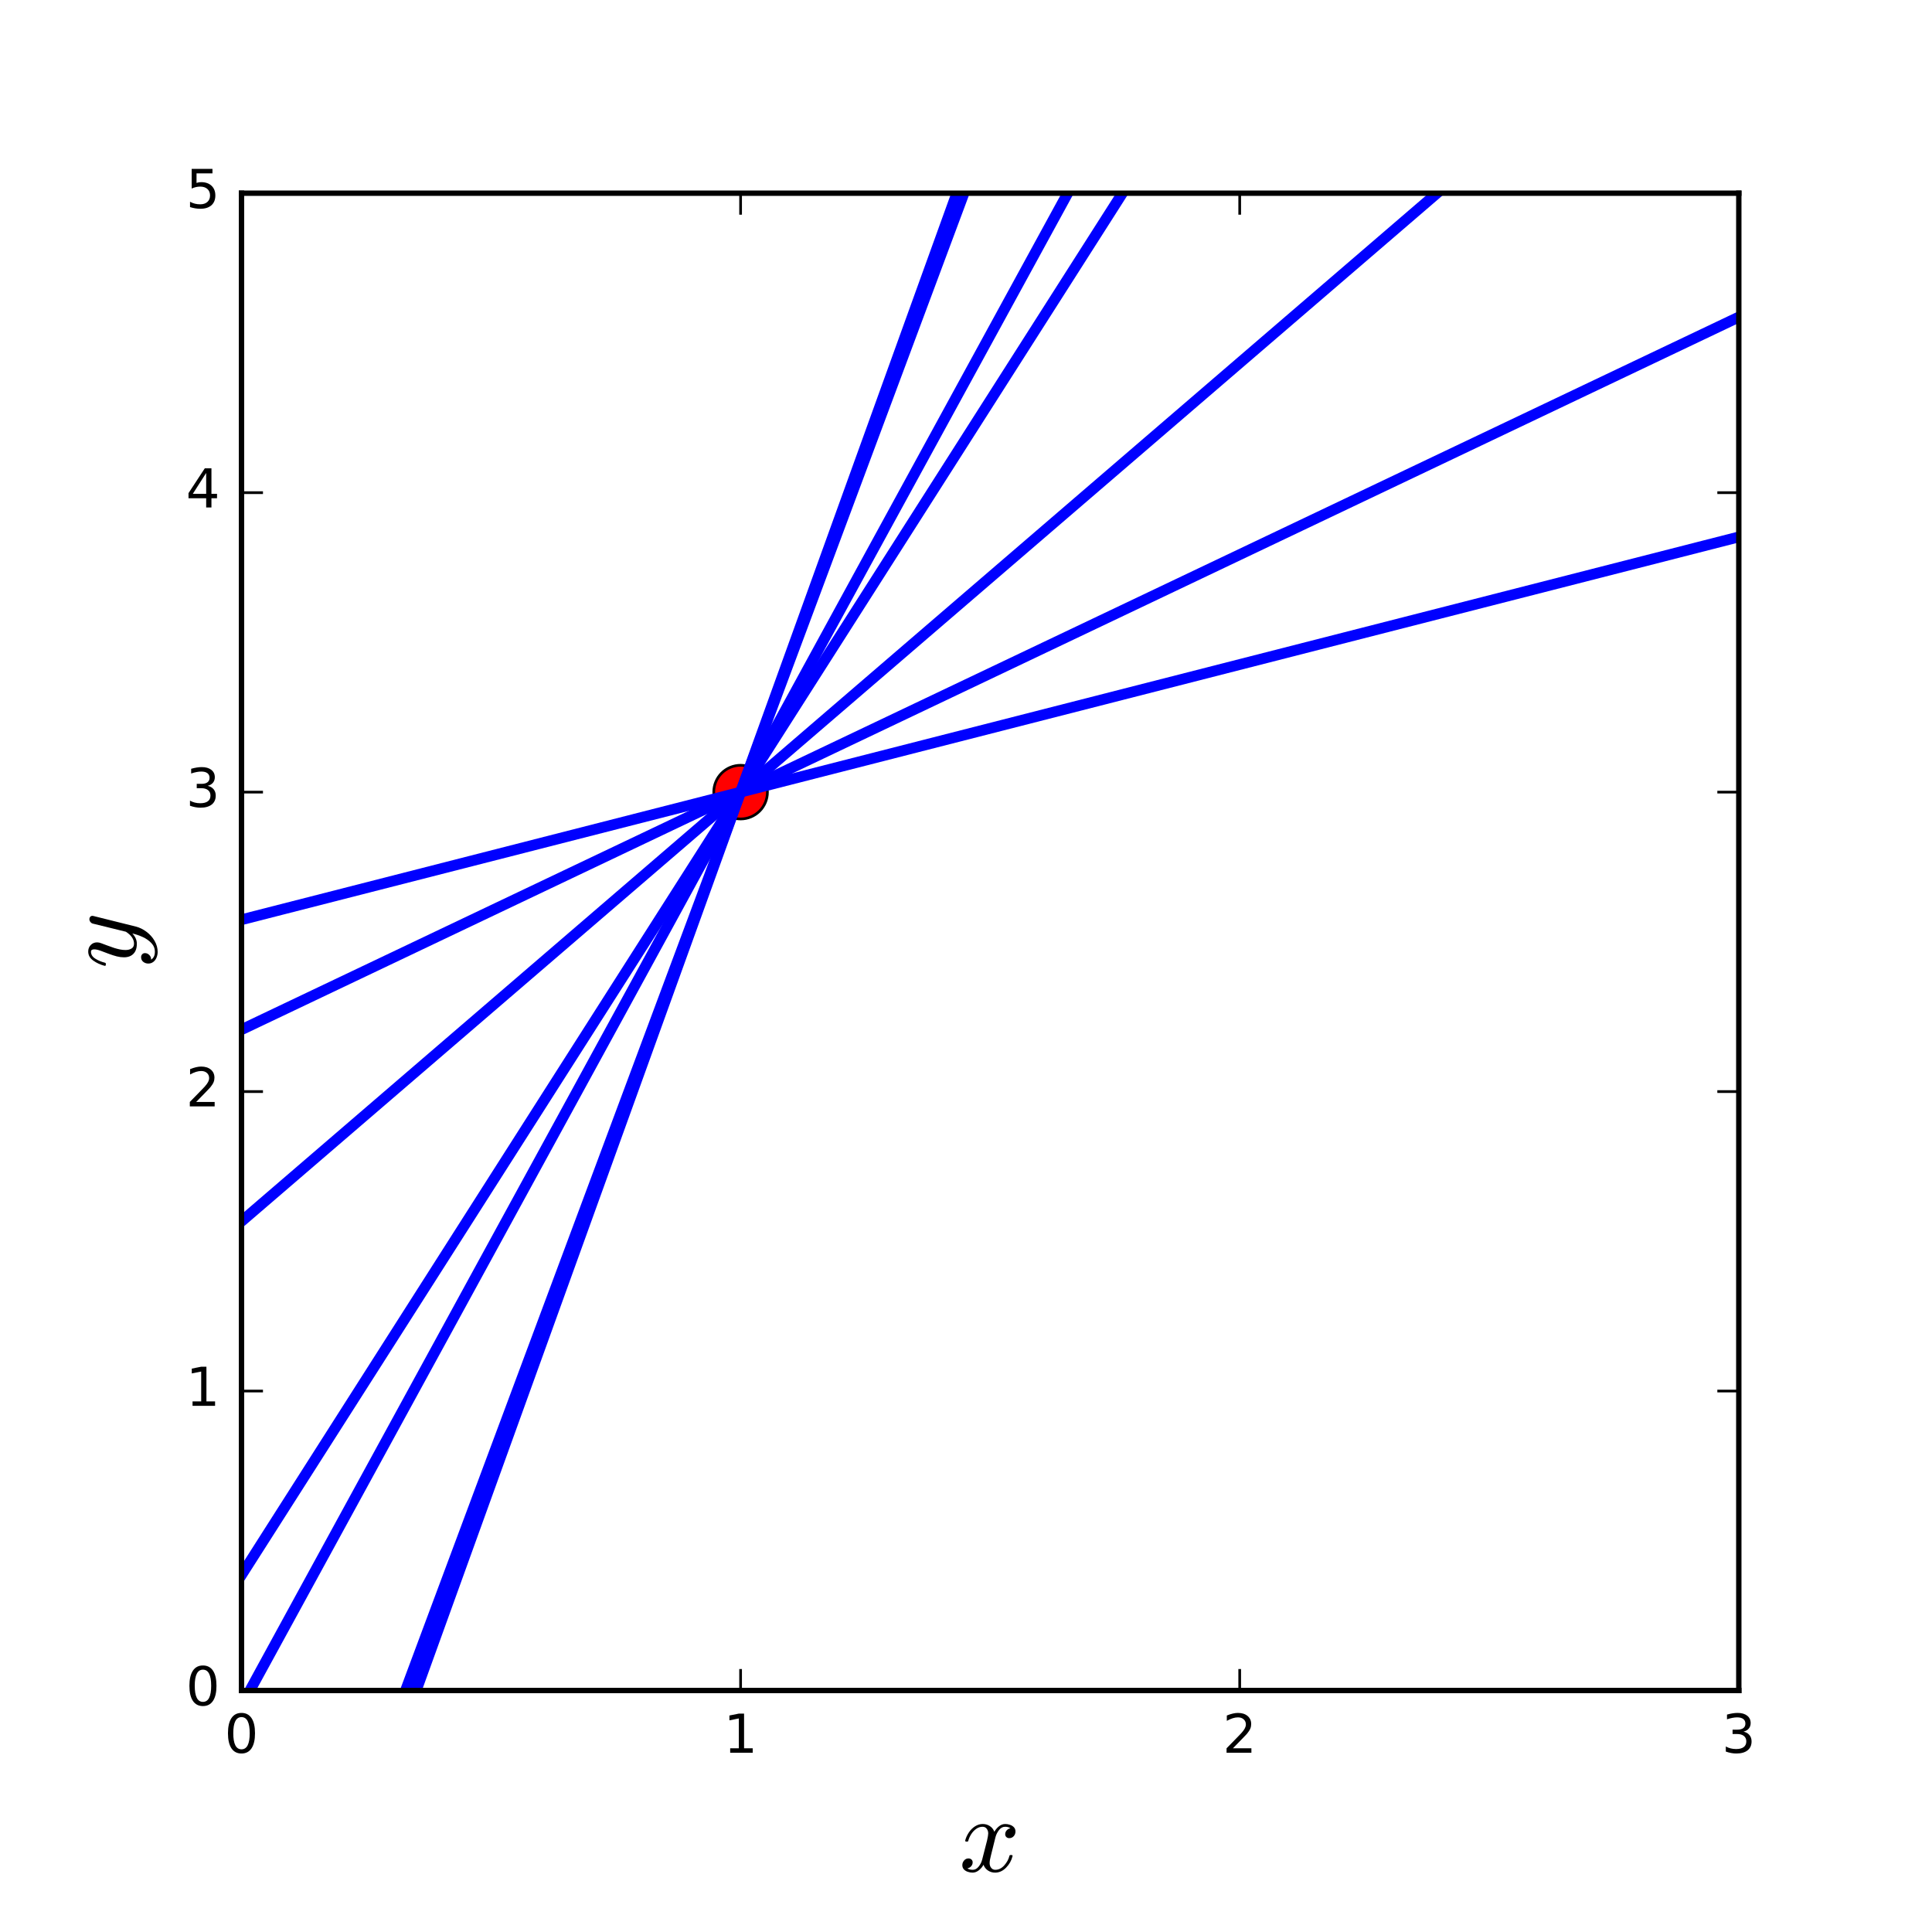
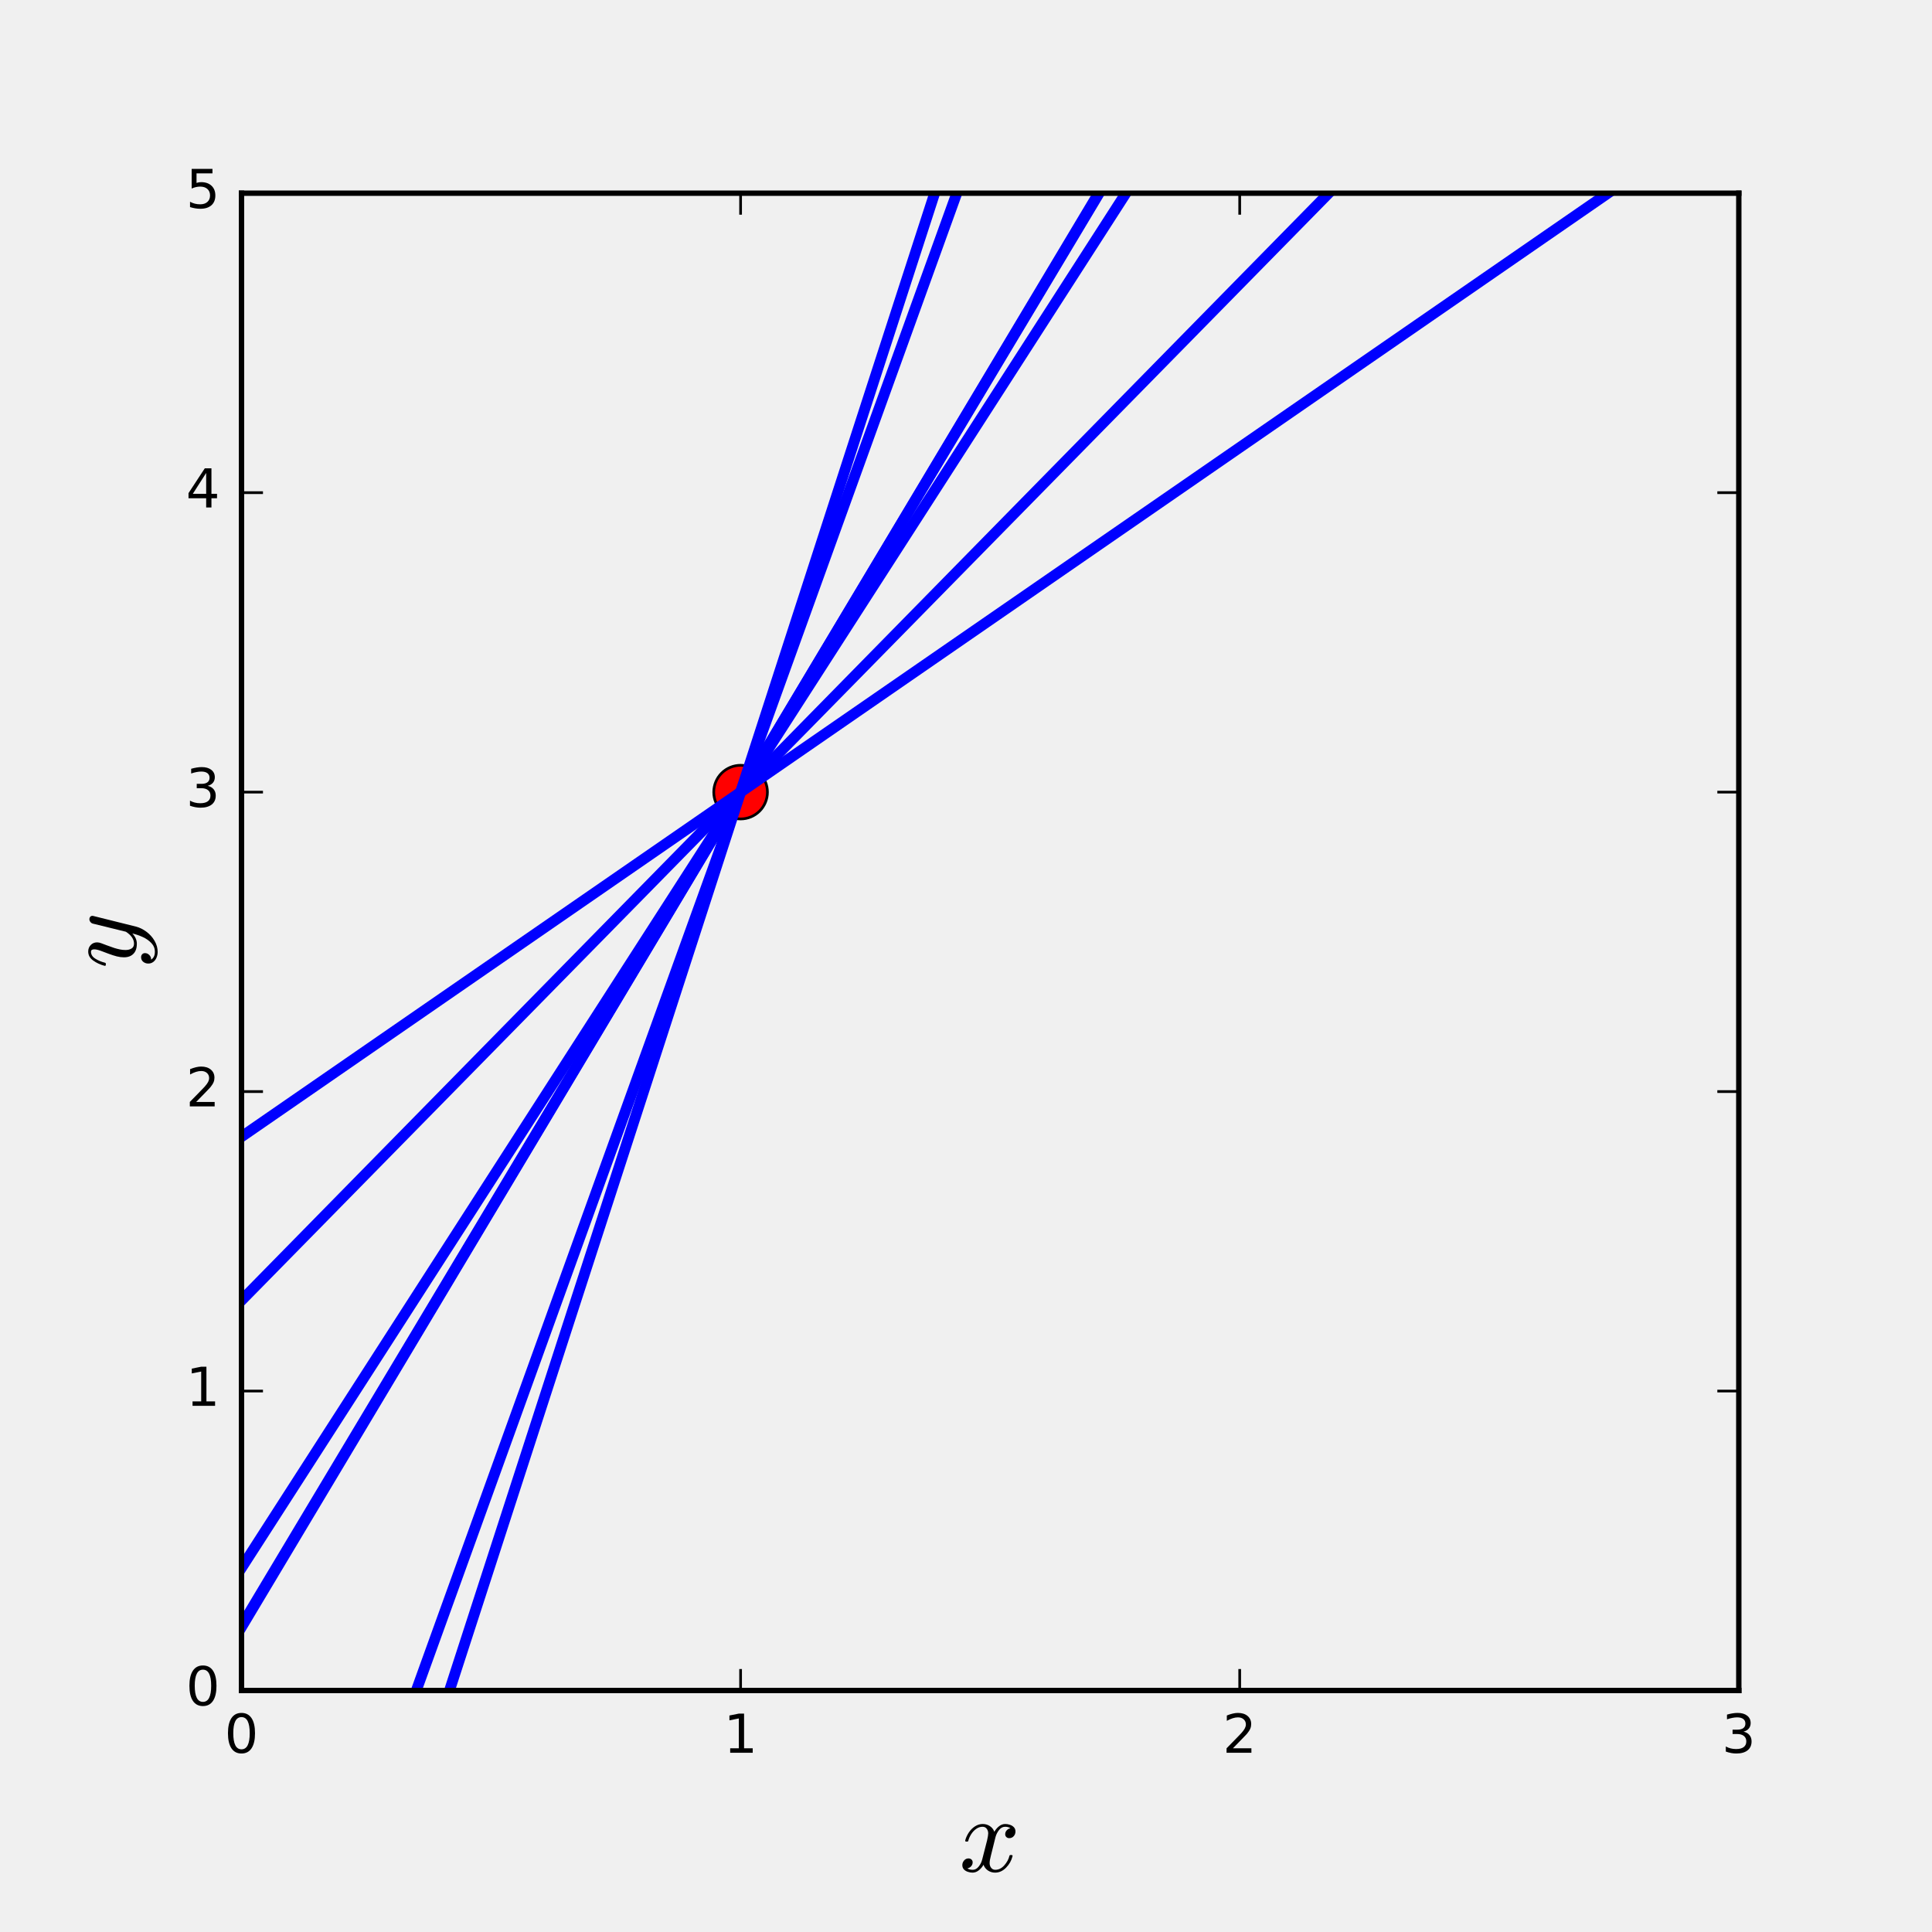
<svg xmlns="http://www.w3.org/2000/svg" xmlns:xlink="http://www.w3.org/1999/xlink" height="360pt" version="1.1" viewBox="0 0 360 360" width="360pt">
  <defs>
    <style type="text/css">
*{stroke-linecap:butt;stroke-linejoin:round;stroke-miterlimit:100000;}
  </style>
  </defs>
  <g id="figure_1">
    <g id="patch_1">
-       <path d="M 0 360  L 360 360  L 360 0  L 0 0  z " style="fill:#ffffff;" />
+       <path d="M 0 360  L 360 360  L 360 0  L 0 0  L 0 360  z " style="fill:none;" />
    </g>
    <g id="axes_1">
      <g id="patch_2">
-         <path d="M 45 315  L 324 315  L 324 36  L 45 36  z " style="fill:#ffffff;" />
+         <path d="M 45 315  L 324 315  L 324 36  L 45 36  L 45 315  z " style="fill:none;" />
      </g>
      <g id="line2d_1">
        <defs>
-           <path d="M 0 5  C 1.326 5 2.598 4.473 3.536 3.536  C 4.473 2.598 5 1.326 5 0  C 5 -1.326 4.473 -2.598 3.536 -3.536  C 2.598 -4.473 1.326 -5 0 -5  C -1.326 -5 -2.598 -4.473 -3.536 -3.536  C -4.473 -2.598 -5 -1.326 -5 0  C -5 1.326 -4.473 2.598 -3.536 3.536  C -2.598 4.473 -1.326 5 0 5  z " id="m35dc289d24" style="stroke:#000000;stroke-width:0.5;" />
+           <path d="M 0 5  C 1.326 5 2.598 4.473 3.536 3.536  C 4.473 2.598 5 1.326 5 0  C 5 -1.326 4.473 -2.598 3.536 -3.536  C 2.598 -4.473 1.326 -5 0 -5  C -1.326 -5 -2.598 -4.473 -3.536 -3.536  C -4.473 -2.598 -5 -1.326 -5 0  C -5 1.326 -4.473 2.598 -3.536 3.536  C -2.598 4.473 -1.326 5 0 5  z " id="m55bc2234ce" style="stroke:#000000;stroke-width:0.5;" />
        </defs>
-         <g clip-path="url(#peda8dfce49)">
-           <use style="fill:#ff0000;stroke:#000000;stroke-width:0.5;" x="138.0" xlink:href="#m35dc289d24" y="147.6" />
+         <g clip-path="url(#p21f11a68b0)">
+           <use style="fill:#ff0000;stroke:#000000;stroke-width:0.5;" x="138.0" xlink:href="#m55bc2234ce" y="147.6" />
        </g>
      </g>
      <g id="line2d_2">
-         <path clip-path="url(#peda8dfce49)" d="M 45 396.933  M 58.403 361  L 193.427 -1  " style="fill:none;stroke:#0000ff;stroke-linecap:square;stroke-width:2.0;" />
+         <path clip-path="url(#p21f11a68b0)" d="M 45 434.601  M 68.85 361  L 186.152 -1  " style="fill:none;stroke:#0000ff;stroke-linecap:square;stroke-width:2.0;" />
      </g>
      <g id="line2d_3">
-         <path clip-path="url(#peda8dfce49)" d="M 45 171.375  L 324 100.05  " style="fill:none;stroke:#0000ff;stroke-linecap:square;stroke-width:2.0;" />
+         <path clip-path="url(#p21f11a68b0)" d="M 45 405.23  M 60.966 361  L 191.642 -1  " style="fill:none;stroke:#0000ff;stroke-linecap:square;stroke-width:2.0;" />
      </g>
      <g id="line2d_4">
-         <path clip-path="url(#peda8dfce49)" d="M 45 191.86  L 324 59.081  " style="fill:none;stroke:#0000ff;stroke-linecap:square;stroke-width:2.0;" />
+         <path clip-path="url(#p21f11a68b0)" d="M 45 211.817  L 324 19.165  " style="fill:none;stroke:#0000ff;stroke-linecap:square;stroke-width:2.0;" />
      </g>
      <g id="line2d_5">
-         <path clip-path="url(#peda8dfce49)" d="M 45 405.157  M 60.944 361  L 191.657 -1  " style="fill:none;stroke:#0000ff;stroke-linecap:square;stroke-width:2.0;" />
+         <path clip-path="url(#p21f11a68b0)" d="M 45 303.186  L 226.824 -1  " style="fill:none;stroke:#0000ff;stroke-linecap:square;stroke-width:2.0;" />
      </g>
      <g id="line2d_6">
-         <path clip-path="url(#peda8dfce49)" d="M 45 317.863  L 219.167 -1  " style="fill:none;stroke:#0000ff;stroke-linecap:square;stroke-width:2.0;" />
+         <path clip-path="url(#p21f11a68b0)" d="M 45 302.934  L 226.968 -1  " style="fill:none;stroke:#0000ff;stroke-linecap:square;stroke-width:2.0;" />
      </g>
      <g id="line2d_7">
-         <path clip-path="url(#peda8dfce49)" d="M 45 227.583  L 310.783 -1  " style="fill:none;stroke:#0000ff;stroke-linecap:square;stroke-width:2.0;" />
+         <path clip-path="url(#p21f11a68b0)" d="M 45 242.315  L 283.909 -1  " style="fill:none;stroke:#0000ff;stroke-linecap:square;stroke-width:2.0;" />
      </g>
      <g id="line2d_8">
-         <path clip-path="url(#peda8dfce49)" d="M 45 293.48  L 232.734 -1  " style="fill:none;stroke:#0000ff;stroke-linecap:square;stroke-width:2.0;" />
+         <path clip-path="url(#p21f11a68b0)" d="M 45 292.158  L 233.6 -1  " style="fill:none;stroke:#0000ff;stroke-linecap:square;stroke-width:2.0;" />
      </g>
      <g id="patch_3">
+         <path d="M 324 315  L 324 36  " style="fill:none;stroke:#000000;stroke-linecap:square;stroke-linejoin:miter;" />
+       </g>
+       <g id="patch_4">
        <path d="M 45 315  L 324 315  " style="fill:none;stroke:#000000;stroke-linecap:square;stroke-linejoin:miter;" />
-       </g>
-       <g id="patch_4">
-         <path d="M 45 36  L 324 36  " style="fill:none;stroke:#000000;stroke-linecap:square;stroke-linejoin:miter;" />
      </g>
      <g id="patch_5">
        <path d="M 45 315  L 45 36  " style="fill:none;stroke:#000000;stroke-linecap:square;stroke-linejoin:miter;" />
      </g>
      <g id="patch_6">
-         <path d="M 324 315  L 324 36  " style="fill:none;stroke:#000000;stroke-linecap:square;stroke-linejoin:miter;" />
+         <path d="M 45 36  L 324 36  " style="fill:none;stroke:#000000;stroke-linecap:square;stroke-linejoin:miter;" />
      </g>
      <g id="matplotlib.axis_1">
        <g id="xtick_1">
          <g id="line2d_9">
            <defs>
-               <path d="M 0 0  L 0 -4  " id="mbe67d0f584" style="stroke:#000000;stroke-width:0.5;" />
-             </defs>
-             <g>
-               <use style="stroke:#000000;stroke-width:0.5;" x="45.0" xlink:href="#mbe67d0f584" y="315.0" />
+               <path d="M 0 0  L 0 -4  " id="m5c57729ffe" style="stroke:#000000;stroke-width:0.5;" />
+             </defs>
+             <g>
+               <use style="stroke:#000000;stroke-width:0.5;" x="45.0" xlink:href="#m5c57729ffe" y="315.0" />
            </g>
          </g>
          <g id="line2d_10">
            <defs>
-               <path d="M 0 0  L 0 4  " id="m73b41f6426" style="stroke:#000000;stroke-width:0.5;" />
-             </defs>
-             <g>
-               <use style="stroke:#000000;stroke-width:0.5;" x="45.0" xlink:href="#m73b41f6426" y="36.0" />
+               <path d="M 0 0  L 0 4  " id="ma390bdf6b7" style="stroke:#000000;stroke-width:0.5;" />
+             </defs>
+             <g>
+               <use style="stroke:#000000;stroke-width:0.5;" x="45.0" xlink:href="#ma390bdf6b7" y="36.0" />
            </g>
          </g>
          <g id="text_1">
            <defs>
              <path d="M 31.781 66.406  Q 24.172 66.406 20.328 58.906  Q 16.5 51.422 16.5 36.375  Q 16.5 21.391 20.328 13.891  Q 24.172 6.391 31.781 6.391  Q 39.453 6.391 43.281 13.891  Q 47.125 21.391 47.125 36.375  Q 47.125 51.422 43.281 58.906  Q 39.453 66.406 31.781 66.406  M 31.781 74.219  Q 44.047 74.219 50.516 64.516  Q 56.984 54.828 56.984 36.375  Q 56.984 17.969 50.516 8.266  Q 44.047 -1.422 31.781 -1.422  Q 19.531 -1.422 13.062 8.266  Q 6.594 17.969 6.594 36.375  Q 6.594 54.828 13.062 64.516  Q 19.531 74.219 31.781 74.219  " id="BitstreamVeraSans-Roman-30" />
            </defs>
            <g transform="translate(41.81875 326.5984)scale(0.1 -0.1)">
              <use xlink:href="#BitstreamVeraSans-Roman-30" />
            </g>
          </g>
        </g>
        <g id="xtick_2">
          <g id="line2d_11">
            <g>
-               <use style="stroke:#000000;stroke-width:0.5;" x="138.0" xlink:href="#mbe67d0f584" y="315.0" />
+               <use style="stroke:#000000;stroke-width:0.5;" x="138.0" xlink:href="#m5c57729ffe" y="315.0" />
            </g>
          </g>
          <g id="line2d_12">
            <g>
-               <use style="stroke:#000000;stroke-width:0.5;" x="138.0" xlink:href="#m73b41f6426" y="36.0" />
+               <use style="stroke:#000000;stroke-width:0.5;" x="138.0" xlink:href="#ma390bdf6b7" y="36.0" />
            </g>
          </g>
          <g id="text_2">
            <defs>
              <path d="M 12.406 8.297  L 28.516 8.297  L 28.516 63.922  L 10.984 60.406  L 10.984 69.391  L 28.422 72.906  L 38.281 72.906  L 38.281 8.297  L 54.391 8.297  L 54.391 0  L 12.406 0  z " id="BitstreamVeraSans-Roman-31" />
            </defs>
            <g transform="translate(134.8187 326.5984)scale(0.1 -0.1)">
              <use xlink:href="#BitstreamVeraSans-Roman-31" />
            </g>
          </g>
        </g>
        <g id="xtick_3">
          <g id="line2d_13">
            <g>
-               <use style="stroke:#000000;stroke-width:0.5;" x="231.0" xlink:href="#mbe67d0f584" y="315.0" />
+               <use style="stroke:#000000;stroke-width:0.5;" x="231.0" xlink:href="#m5c57729ffe" y="315.0" />
            </g>
          </g>
          <g id="line2d_14">
            <g>
-               <use style="stroke:#000000;stroke-width:0.5;" x="231.0" xlink:href="#m73b41f6426" y="36.0" />
+               <use style="stroke:#000000;stroke-width:0.5;" x="231.0" xlink:href="#ma390bdf6b7" y="36.0" />
            </g>
          </g>
          <g id="text_3">
            <defs>
              <path d="M 19.188 8.297  L 53.609 8.297  L 53.609 0  L 7.328 0  L 7.328 8.297  Q 12.938 14.109 22.625 23.891  Q 32.328 33.688 34.812 36.531  Q 39.547 41.844 41.422 45.531  Q 43.312 49.219 43.312 52.781  Q 43.312 58.594 39.234 62.25  Q 35.156 65.922 28.609 65.922  Q 23.969 65.922 18.812 64.312  Q 13.672 62.703 7.812 59.422  L 7.812 69.391  Q 13.766 71.781 18.938 73  Q 24.125 74.219 28.422 74.219  Q 39.75 74.219 46.484 68.547  Q 53.219 62.891 53.219 53.422  Q 53.219 48.922 51.531 44.891  Q 49.859 40.875 45.406 35.406  Q 44.188 33.984 37.641 27.219  Q 31.109 20.453 19.188 8.297  " id="BitstreamVeraSans-Roman-32" />
            </defs>
            <g transform="translate(227.8187 326.5984)scale(0.1 -0.1)">
              <use xlink:href="#BitstreamVeraSans-Roman-32" />
            </g>
          </g>
        </g>
        <g id="xtick_4">
          <g id="line2d_15">
            <g>
-               <use style="stroke:#000000;stroke-width:0.5;" x="324.0" xlink:href="#mbe67d0f584" y="315.0" />
+               <use style="stroke:#000000;stroke-width:0.5;" x="324.0" xlink:href="#m5c57729ffe" y="315.0" />
            </g>
          </g>
          <g id="line2d_16">
            <g>
-               <use style="stroke:#000000;stroke-width:0.5;" x="324.0" xlink:href="#m73b41f6426" y="36.0" />
+               <use style="stroke:#000000;stroke-width:0.5;" x="324.0" xlink:href="#ma390bdf6b7" y="36.0" />
            </g>
          </g>
          <g id="text_4">
            <defs>
              <path d="M 40.578 39.312  Q 47.656 37.797 51.625 33  Q 55.609 28.219 55.609 21.188  Q 55.609 10.406 48.188 4.484  Q 40.766 -1.422 27.094 -1.422  Q 22.516 -1.422 17.656 -0.516  Q 12.797 0.391 7.625 2.203  L 7.625 11.719  Q 11.719 9.328 16.594 8.109  Q 21.484 6.891 26.812 6.891  Q 36.078 6.891 40.938 10.547  Q 45.797 14.203 45.797 21.188  Q 45.797 27.641 41.281 31.266  Q 36.766 34.906 28.719 34.906  L 20.219 34.906  L 20.219 43.016  L 29.109 43.016  Q 36.375 43.016 40.234 45.922  Q 44.094 48.828 44.094 54.297  Q 44.094 59.906 40.109 62.906  Q 36.141 65.922 28.719 65.922  Q 24.656 65.922 20.016 65.031  Q 15.375 64.156 9.812 62.312  L 9.812 71.094  Q 15.438 72.656 20.344 73.438  Q 25.25 74.219 29.594 74.219  Q 40.828 74.219 47.359 69.109  Q 53.906 64.016 53.906 55.328  Q 53.906 49.266 50.438 45.094  Q 46.969 40.922 40.578 39.312  " id="BitstreamVeraSans-Roman-33" />
            </defs>
            <g transform="translate(320.8188 326.5984)scale(0.1 -0.1)">
              <use xlink:href="#BitstreamVeraSans-Roman-33" />
            </g>
          </g>
        </g>
        <g id="text_5">
          <defs>
            <path d="M 7.812 2.875  Q 9.578 1.516 12.797 1.516  Q 15.922 1.516 18.312 4.516  Q 20.703 7.516 21.578 11.078  L 26.125 28.812  Q 27.203 33.641 27.203 35.406  Q 27.203 37.891 25.812 39.75  Q 24.422 41.609 21.922 41.609  Q 18.75 41.609 15.969 39.625  Q 13.188 37.641 11.281 34.594  Q 9.375 31.547 8.594 28.422  Q 8.406 27.781 7.812 27.781  L 6.594 27.781  Q 5.812 27.781 5.812 28.719  L 5.812 29  Q 6.781 32.719 9.125 36.25  Q 11.469 39.797 14.859 41.984  Q 18.266 44.188 22.125 44.188  Q 25.781 44.188 28.734 42.234  Q 31.688 40.281 32.906 36.922  Q 34.625 39.984 37.281 42.078  Q 39.938 44.188 43.109 44.188  Q 45.266 44.188 47.5 43.422  Q 49.75 42.672 51.172 41.109  Q 52.594 39.547 52.594 37.203  Q 52.594 34.672 50.953 32.828  Q 49.312 31 46.781 31  Q 45.172 31 44.094 32.031  Q 43.016 33.062 43.016 34.625  Q 43.016 36.719 44.453 38.297  Q 45.906 39.891 47.906 40.188  Q 46.094 41.609 42.922 41.609  Q 39.703 41.609 37.328 38.625  Q 34.969 35.641 33.984 31.984  L 29.594 14.312  Q 28.516 10.297 28.516 7.719  Q 28.516 5.172 29.953 3.344  Q 31.391 1.516 33.797 1.516  Q 38.484 1.516 42.156 5.641  Q 45.844 9.766 47.016 14.703  Q 47.219 15.281 47.797 15.281  L 49.031 15.281  Q 49.422 15.281 49.656 15.016  Q 49.906 14.75 49.906 14.406  Q 49.906 14.312 49.812 14.109  Q 48.391 8.156 43.844 3.516  Q 39.312 -1.125 33.594 -1.125  Q 29.938 -1.125 26.984 0.844  Q 24.031 2.828 22.797 6.203  Q 21.234 3.266 18.469 1.062  Q 15.719 -1.125 12.594 -1.125  Q 10.453 -1.125 8.172 -0.359  Q 5.906 0.391 4.484 1.953  Q 3.078 3.516 3.078 5.906  Q 3.078 8.25 4.703 10.172  Q 6.344 12.109 8.797 12.109  Q 10.453 12.109 11.578 11.109  Q 12.703 10.109 12.703 8.5  Q 12.703 6.391 11.297 4.828  Q 9.906 3.266 7.812 2.875  " id="Cmmi10-78" />
          </defs>
          <g transform="translate(178.7 348.875)scale(0.2 -0.2)">
            <use transform="translate(0.0 0.8125)" xlink:href="#Cmmi10-78" />
          </g>
        </g>
      </g>
      <g id="matplotlib.axis_2">
        <g id="ytick_1">
          <g id="line2d_17">
            <defs>
-               <path d="M 0 0  L 4 0  " id="m03eb0301f1" style="stroke:#000000;stroke-width:0.5;" />
-             </defs>
-             <g>
-               <use style="stroke:#000000;stroke-width:0.5;" x="45.0" xlink:href="#m03eb0301f1" y="315.0" />
+               <path d="M 0 0  L 4 0  " id="m2839cb313d" style="stroke:#000000;stroke-width:0.5;" />
+             </defs>
+             <g>
+               <use style="stroke:#000000;stroke-width:0.5;" x="45.0" xlink:href="#m2839cb313d" y="315.0" />
            </g>
          </g>
          <g id="line2d_18">
            <defs>
-               <path d="M 0 0  L -4 0  " id="m376f08244e" style="stroke:#000000;stroke-width:0.5;" />
-             </defs>
-             <g>
-               <use style="stroke:#000000;stroke-width:0.5;" x="324.0" xlink:href="#m376f08244e" y="315.0" />
+               <path d="M 0 0  L -4 0  " id="m9c846fe62c" style="stroke:#000000;stroke-width:0.5;" />
+             </defs>
+             <g>
+               <use style="stroke:#000000;stroke-width:0.5;" x="324.0" xlink:href="#m9c846fe62c" y="315.0" />
            </g>
          </g>
          <g id="text_6">
            <g transform="translate(34.6375 317.7594)scale(0.1 -0.1)">
              <use xlink:href="#BitstreamVeraSans-Roman-30" />
            </g>
          </g>
        </g>
        <g id="ytick_2">
          <g id="line2d_19">
            <g>
-               <use style="stroke:#000000;stroke-width:0.5;" x="45.0" xlink:href="#m03eb0301f1" y="259.2" />
+               <use style="stroke:#000000;stroke-width:0.5;" x="45.0" xlink:href="#m2839cb313d" y="259.2" />
            </g>
          </g>
          <g id="line2d_20">
            <g>
-               <use style="stroke:#000000;stroke-width:0.5;" x="324.0" xlink:href="#m376f08244e" y="259.2" />
+               <use style="stroke:#000000;stroke-width:0.5;" x="324.0" xlink:href="#m9c846fe62c" y="259.2" />
            </g>
          </g>
          <g id="text_7">
            <g transform="translate(34.6375 261.9594)scale(0.1 -0.1)">
              <use xlink:href="#BitstreamVeraSans-Roman-31" />
            </g>
          </g>
        </g>
        <g id="ytick_3">
          <g id="line2d_21">
            <g>
-               <use style="stroke:#000000;stroke-width:0.5;" x="45.0" xlink:href="#m03eb0301f1" y="203.4" />
+               <use style="stroke:#000000;stroke-width:0.5;" x="45.0" xlink:href="#m2839cb313d" y="203.4" />
            </g>
          </g>
          <g id="line2d_22">
            <g>
-               <use style="stroke:#000000;stroke-width:0.5;" x="324.0" xlink:href="#m376f08244e" y="203.4" />
+               <use style="stroke:#000000;stroke-width:0.5;" x="324.0" xlink:href="#m9c846fe62c" y="203.4" />
            </g>
          </g>
          <g id="text_8">
            <g transform="translate(34.6375 206.1594)scale(0.1 -0.1)">
              <use xlink:href="#BitstreamVeraSans-Roman-32" />
            </g>
          </g>
        </g>
        <g id="ytick_4">
          <g id="line2d_23">
            <g>
-               <use style="stroke:#000000;stroke-width:0.5;" x="45.0" xlink:href="#m03eb0301f1" y="147.6" />
+               <use style="stroke:#000000;stroke-width:0.5;" x="45.0" xlink:href="#m2839cb313d" y="147.6" />
            </g>
          </g>
          <g id="line2d_24">
            <g>
-               <use style="stroke:#000000;stroke-width:0.5;" x="324.0" xlink:href="#m376f08244e" y="147.6" />
+               <use style="stroke:#000000;stroke-width:0.5;" x="324.0" xlink:href="#m9c846fe62c" y="147.6" />
            </g>
          </g>
          <g id="text_9">
            <g transform="translate(34.6375 150.3594)scale(0.1 -0.1)">
              <use xlink:href="#BitstreamVeraSans-Roman-33" />
            </g>
          </g>
        </g>
        <g id="ytick_5">
          <g id="line2d_25">
            <g>
-               <use style="stroke:#000000;stroke-width:0.5;" x="45.0" xlink:href="#m03eb0301f1" y="91.8" />
+               <use style="stroke:#000000;stroke-width:0.5;" x="45.0" xlink:href="#m2839cb313d" y="91.8" />
            </g>
          </g>
          <g id="line2d_26">
            <g>
-               <use style="stroke:#000000;stroke-width:0.5;" x="324.0" xlink:href="#m376f08244e" y="91.8" />
+               <use style="stroke:#000000;stroke-width:0.5;" x="324.0" xlink:href="#m9c846fe62c" y="91.8" />
            </g>
          </g>
          <g id="text_10">
            <defs>
              <path d="M 37.797 64.312  L 12.891 25.391  L 37.797 25.391  z M 35.203 72.906  L 47.609 72.906  L 47.609 25.391  L 58.016 25.391  L 58.016 17.188  L 47.609 17.188  L 47.609 0  L 37.797 0  L 37.797 17.188  L 4.891 17.188  L 4.891 26.703  z " id="BitstreamVeraSans-Roman-34" />
            </defs>
            <g transform="translate(34.6375 94.55938)scale(0.1 -0.1)">
              <use xlink:href="#BitstreamVeraSans-Roman-34" />
            </g>
          </g>
        </g>
        <g id="ytick_6">
          <g id="line2d_27">
            <g>
-               <use style="stroke:#000000;stroke-width:0.5;" x="45.0" xlink:href="#m03eb0301f1" y="36.0" />
+               <use style="stroke:#000000;stroke-width:0.5;" x="45.0" xlink:href="#m2839cb313d" y="36.0" />
            </g>
          </g>
          <g id="line2d_28">
            <g>
-               <use style="stroke:#000000;stroke-width:0.5;" x="324.0" xlink:href="#m376f08244e" y="36.0" />
+               <use style="stroke:#000000;stroke-width:0.5;" x="324.0" xlink:href="#m9c846fe62c" y="36.0" />
            </g>
          </g>
          <g id="text_11">
            <defs>
              <path d="M 10.797 72.906  L 49.516 72.906  L 49.516 64.594  L 19.828 64.594  L 19.828 46.734  Q 21.969 47.469 24.109 47.828  Q 26.266 48.188 28.422 48.188  Q 40.625 48.188 47.75 41.5  Q 54.891 34.812 54.891 23.391  Q 54.891 11.625 47.562 5.094  Q 40.234 -1.422 26.906 -1.422  Q 22.312 -1.422 17.547 -0.641  Q 12.797 0.141 7.719 1.703  L 7.719 11.625  Q 12.109 9.234 16.797 8.062  Q 21.484 6.891 26.703 6.891  Q 35.156 6.891 40.078 11.328  Q 45.016 15.766 45.016 23.391  Q 45.016 31 40.078 35.438  Q 35.156 39.891 26.703 39.891  Q 22.75 39.891 18.812 39.016  Q 14.891 38.141 10.797 36.281  z " id="BitstreamVeraSans-Roman-35" />
            </defs>
            <g transform="translate(34.6375 38.75937)scale(0.1 -0.1)">
              <use xlink:href="#BitstreamVeraSans-Roman-35" />
            </g>
          </g>
        </g>
        <g id="text_12">
          <defs>
            <path d="M 8.406 -14.312  Q 10.5 -17.922 15.719 -17.922  Q 20.453 -17.922 23.922 -14.594  Q 27.391 -11.281 29.516 -6.562  Q 31.641 -1.859 32.812 3.078  Q 28.375 -1.125 23.188 -1.125  Q 19.234 -1.125 16.453 0.234  Q 13.672 1.609 12.125 4.312  Q 10.594 7.031 10.594 10.891  Q 10.594 14.156 11.469 17.594  Q 12.359 21.047 13.938 25.266  Q 15.531 29.5 16.703 32.625  Q 18.016 36.281 18.016 38.625  Q 18.016 41.609 15.828 41.609  Q 11.859 41.609 9.297 37.531  Q 6.734 33.453 5.516 28.422  Q 5.328 27.781 4.688 27.781  L 3.516 27.781  Q 2.688 27.781 2.688 28.719  L 2.688 29  Q 4.297 34.969 7.609 39.578  Q 10.938 44.188 16.016 44.188  Q 19.578 44.188 22.047 41.844  Q 24.516 39.5 24.516 35.891  Q 24.516 34.031 23.688 31.984  Q 23.25 30.766 21.688 26.656  Q 20.125 22.562 19.281 19.875  Q 18.453 17.188 17.922 14.594  Q 17.391 12.016 17.391 9.422  Q 17.391 6.109 18.797 3.812  Q 20.219 1.516 23.297 1.516  Q 29.5 1.516 34.422 9.078  L 42 39.891  Q 42.328 41.219 43.547 42.156  Q 44.781 43.109 46.188 43.109  Q 47.406 43.109 48.312 42.328  Q 49.219 41.547 49.219 40.281  Q 49.219 39.703 49.125 39.5  L 39.203 -0.297  Q 37.891 -5.422 34.375 -10.109  Q 30.859 -14.797 25.906 -17.656  Q 20.953 -20.516 15.578 -20.516  Q 12.984 -20.516 10.438 -19.5  Q 7.906 -18.5 6.344 -16.5  Q 4.781 -14.5 4.781 -11.812  Q 4.781 -9.078 6.391 -7.078  Q 8.016 -5.078 10.688 -5.078  Q 12.312 -5.078 13.406 -6.078  Q 14.5 -7.078 14.5 -8.688  Q 14.5 -10.984 12.781 -12.688  Q 11.078 -14.406 8.797 -14.406  Q 8.688 -14.359 8.594 -14.328  Q 8.5 -14.312 8.406 -14.312  " id="Cmmi10-79" />
          </defs>
          <g transform="translate(25.4375 180.5)rotate(-90.0)scale(0.2 -0.2)">
            <use transform="translate(0.0 0.8125)" xlink:href="#Cmmi10-79" />
          </g>
        </g>
      </g>
    </g>
  </g>
  <defs>
-     <clipPath id="peda8dfce49">
+     <clipPath id="p21f11a68b0">
      <rect height="279.0" width="279.0" x="45.0" y="36.0" />
    </clipPath>
  </defs>
</svg>
